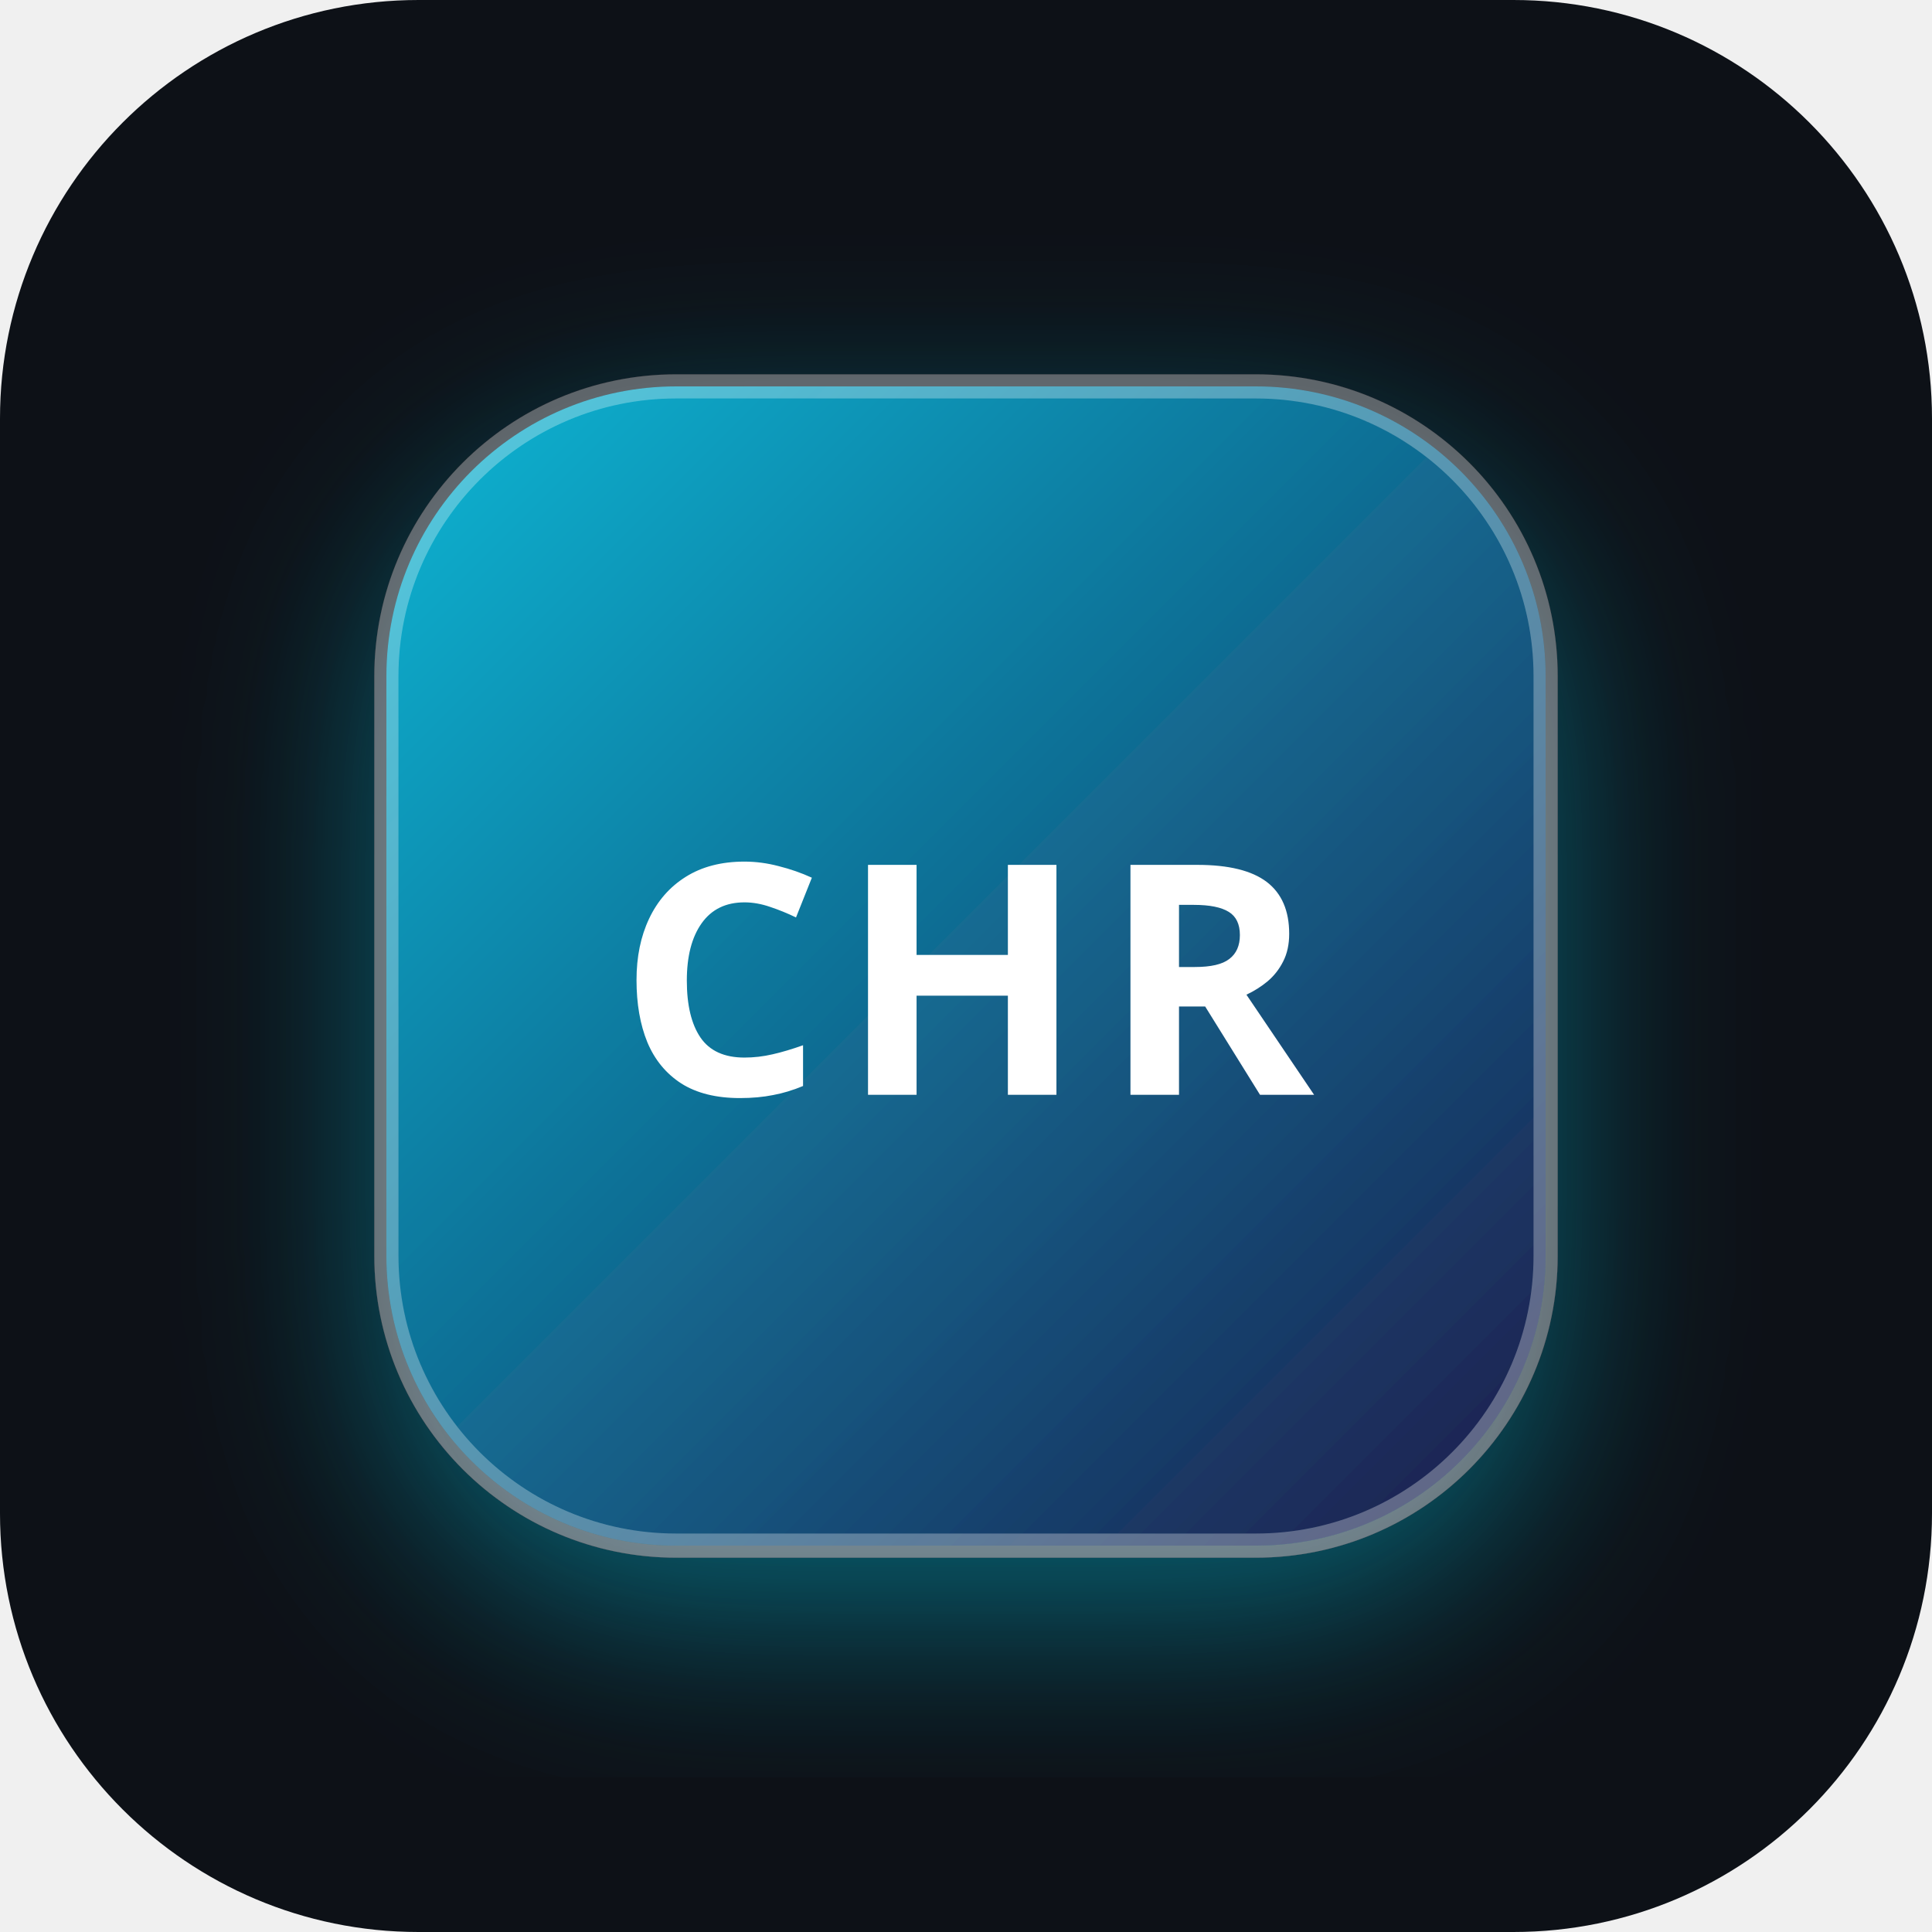
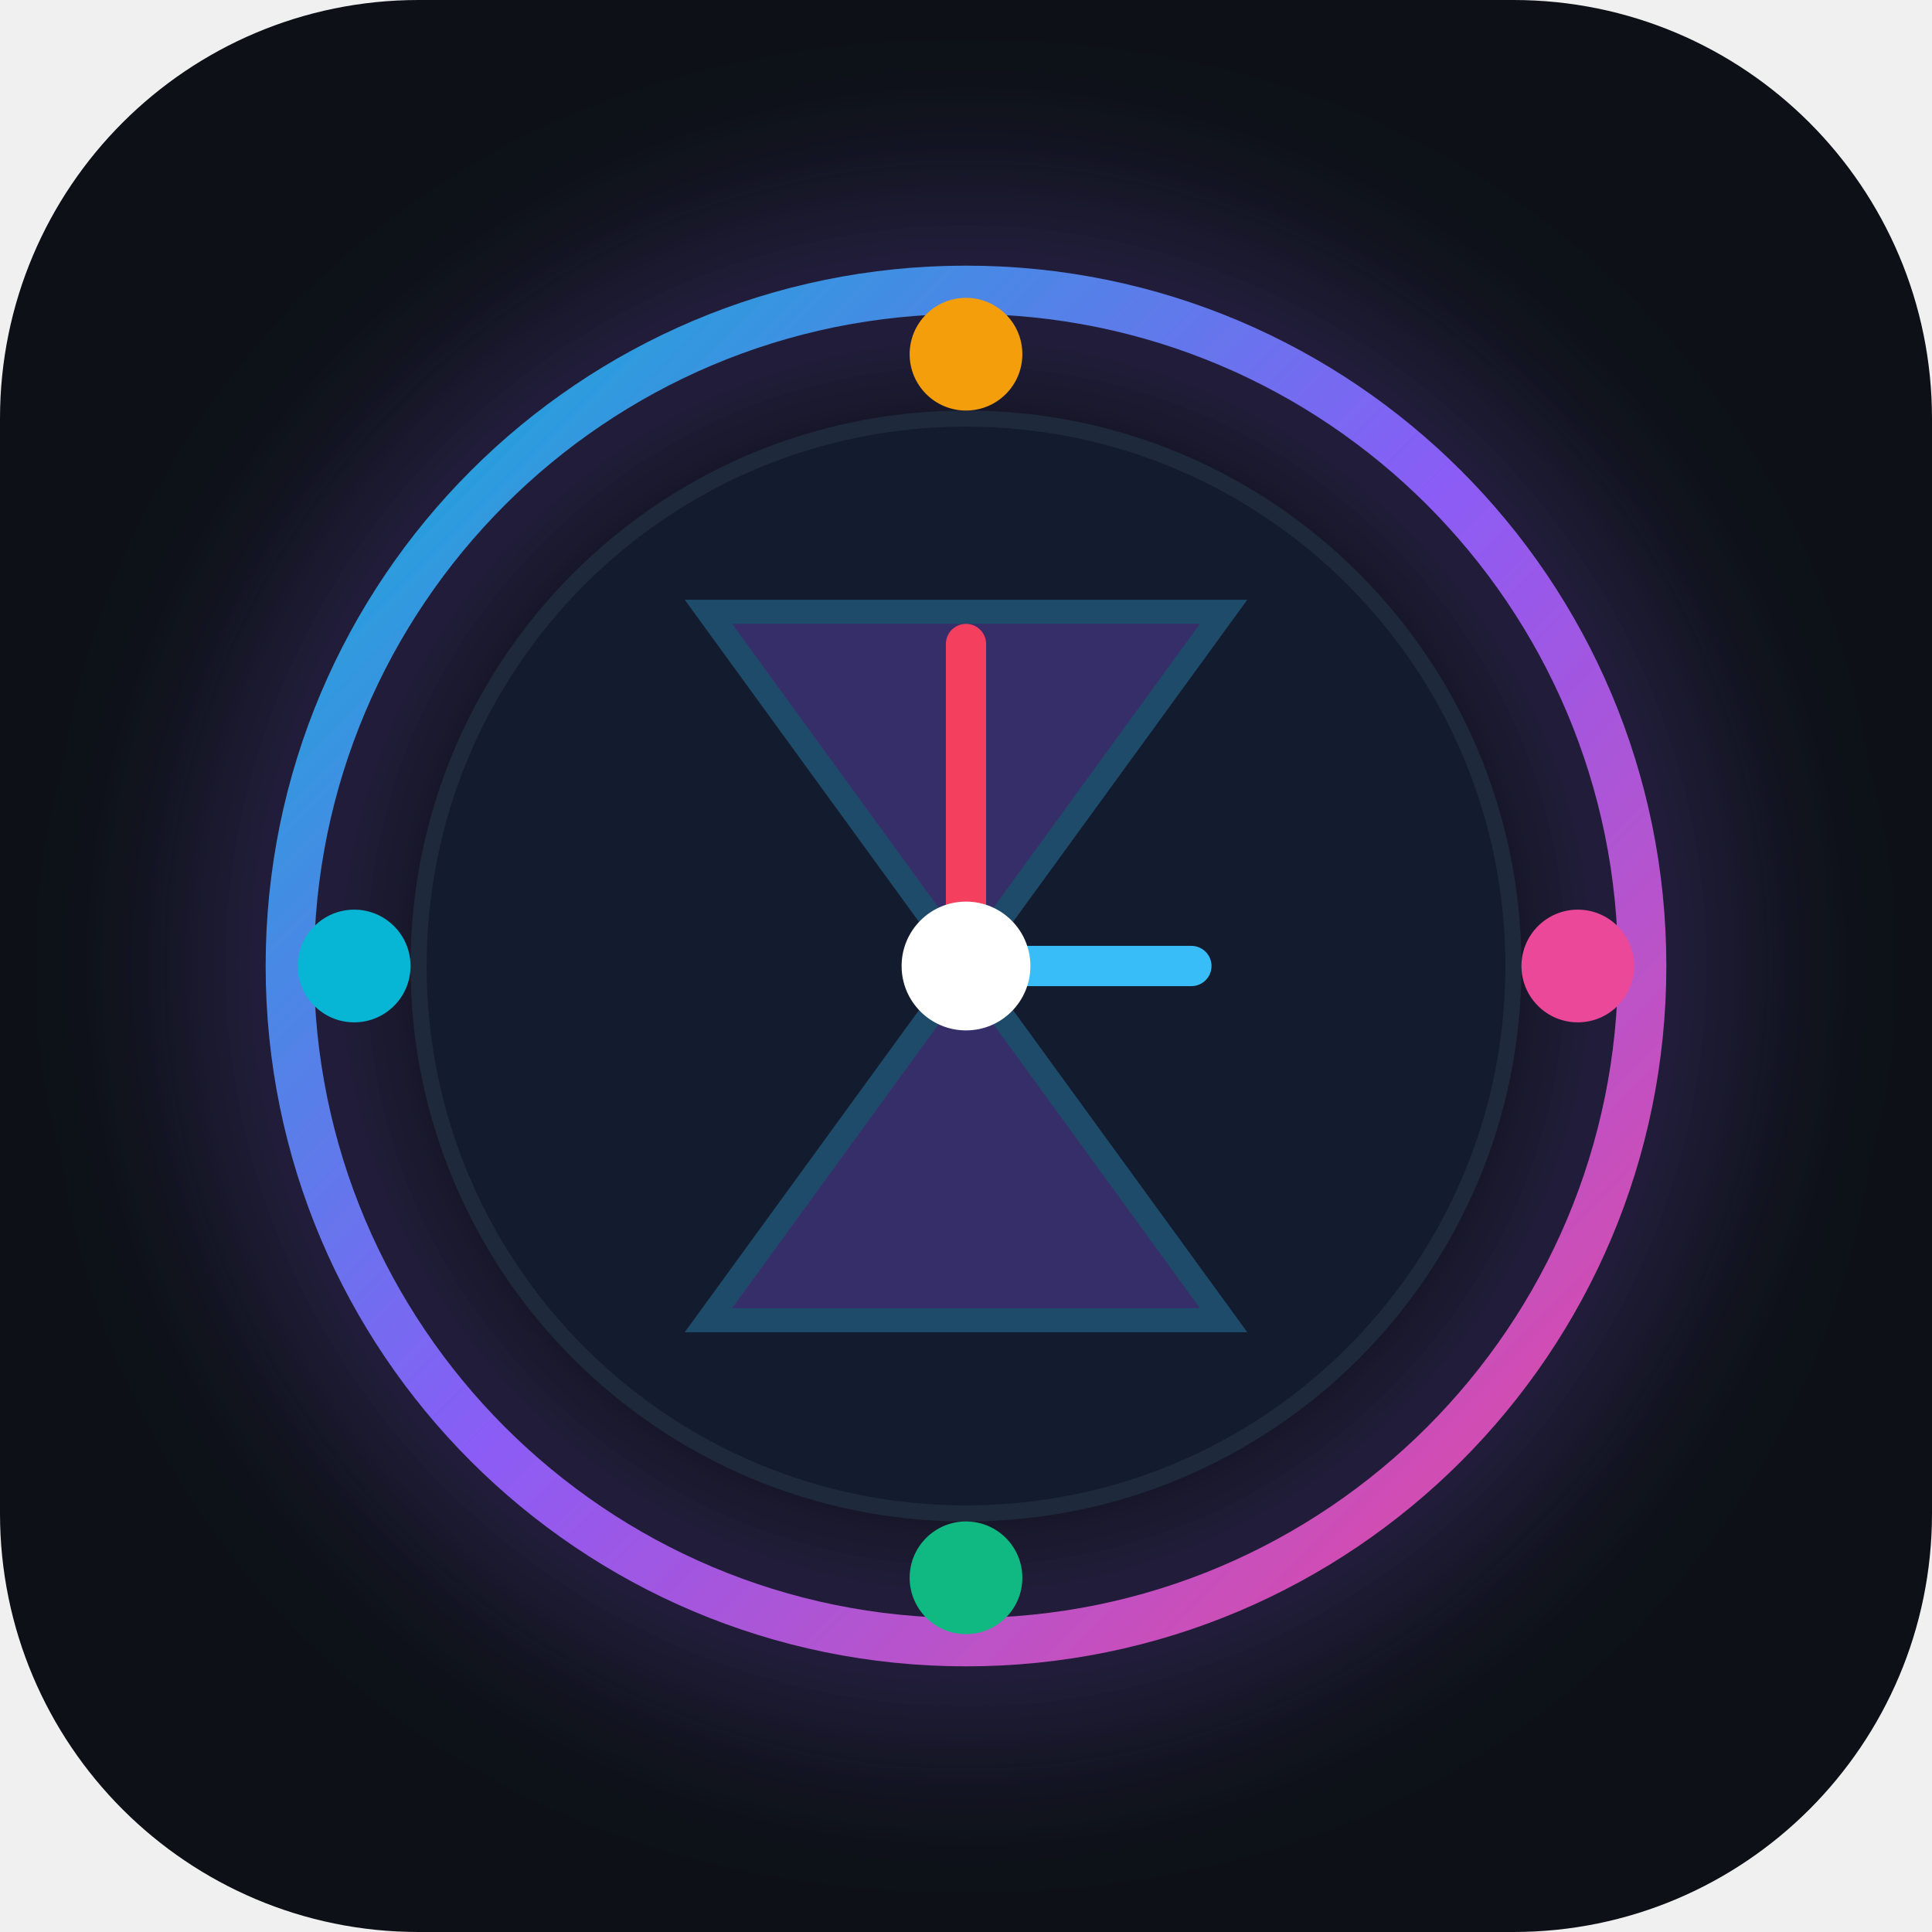
<svg xmlns="http://www.w3.org/2000/svg" viewBox="0 0 120 120">
  <defs>
-     <linearGradient id="g-chronocross" x1="0%" y1="0%" x2="100%" y2="100%">
+     <linearGradient id="cc-ring" x1="0%" y1="0%" x2="100%" y2="100%">
      <stop offset="0%" stop-color="#06b6d4" />
-       <stop offset="100%" stop-color="#1e1b4b" />
+       <stop offset="50%" stop-color="#8b5cf6" />
+       <stop offset="100%" stop-color="#ec4899" />
    </linearGradient>
-     <filter id="gf-chronocross" x="-20%" y="-20%" width="140%" height="140%">
-       <feDropShadow dx="0" dy="4" stdDeviation="6" flood-color="#06b6d4" flood-opacity="0.5" />
+     <filter id="cc-glow" x="-20%" y="-20%" width="140%" height="140%">
+       <feDropShadow dx="0" dy="0" stdDeviation="6" flood-color="#8b5cf6" flood-opacity="0.8" />
    </filter>
  </defs>
  <rect width="120" height="120" rx="26" fill="#0d1117" />
-   <rect x="24" y="24" width="72" height="72" rx="18" fill="url(#g-chronocross)" filter="url(#gf-chronocross)" stroke="#ffffff" stroke-width="1.5" stroke-opacity="0.3" />
-   <text x="60" y="68" font-family="system-ui, sans-serif" font-weight="900" font-size="20" fill="#ffffff" text-anchor="middle" letter-spacing="1">CHR</text>
+   <circle cx="60" cy="60" r="42" fill="none" stroke="url(#cc-ring)" stroke-width="3" filter="url(#cc-glow)" />
+   <circle cx="60" cy="60" r="34" fill="#131b2e" stroke="#1e293b" stroke-width="1" />
+   <path d="M44 38 H76 L60 60 L76 82 H44 L60 60 Z" fill="#8b5cf6" opacity="0.3" stroke="#38bdf8" stroke-width="1.5" />
+   <line x1="60" y1="60" x2="60" y2="40" stroke="#f43f5e" stroke-width="2.5" stroke-linecap="round" />
+   <line x1="60" y1="60" x2="74" y2="60" stroke="#38bdf8" stroke-width="2.5" stroke-linecap="round" />
+   <circle cx="60" cy="60" r="4" fill="#ffffff" />
+   <circle cx="60" cy="22" r="3.5" fill="#f59e0b" />
+   <circle cx="98" cy="60" r="3.5" fill="#ec4899" />
+   <circle cx="60" cy="98" r="3.5" fill="#10b981" />
+   <circle cx="22" cy="60" r="3.5" fill="#06b6d4" />
</svg>
